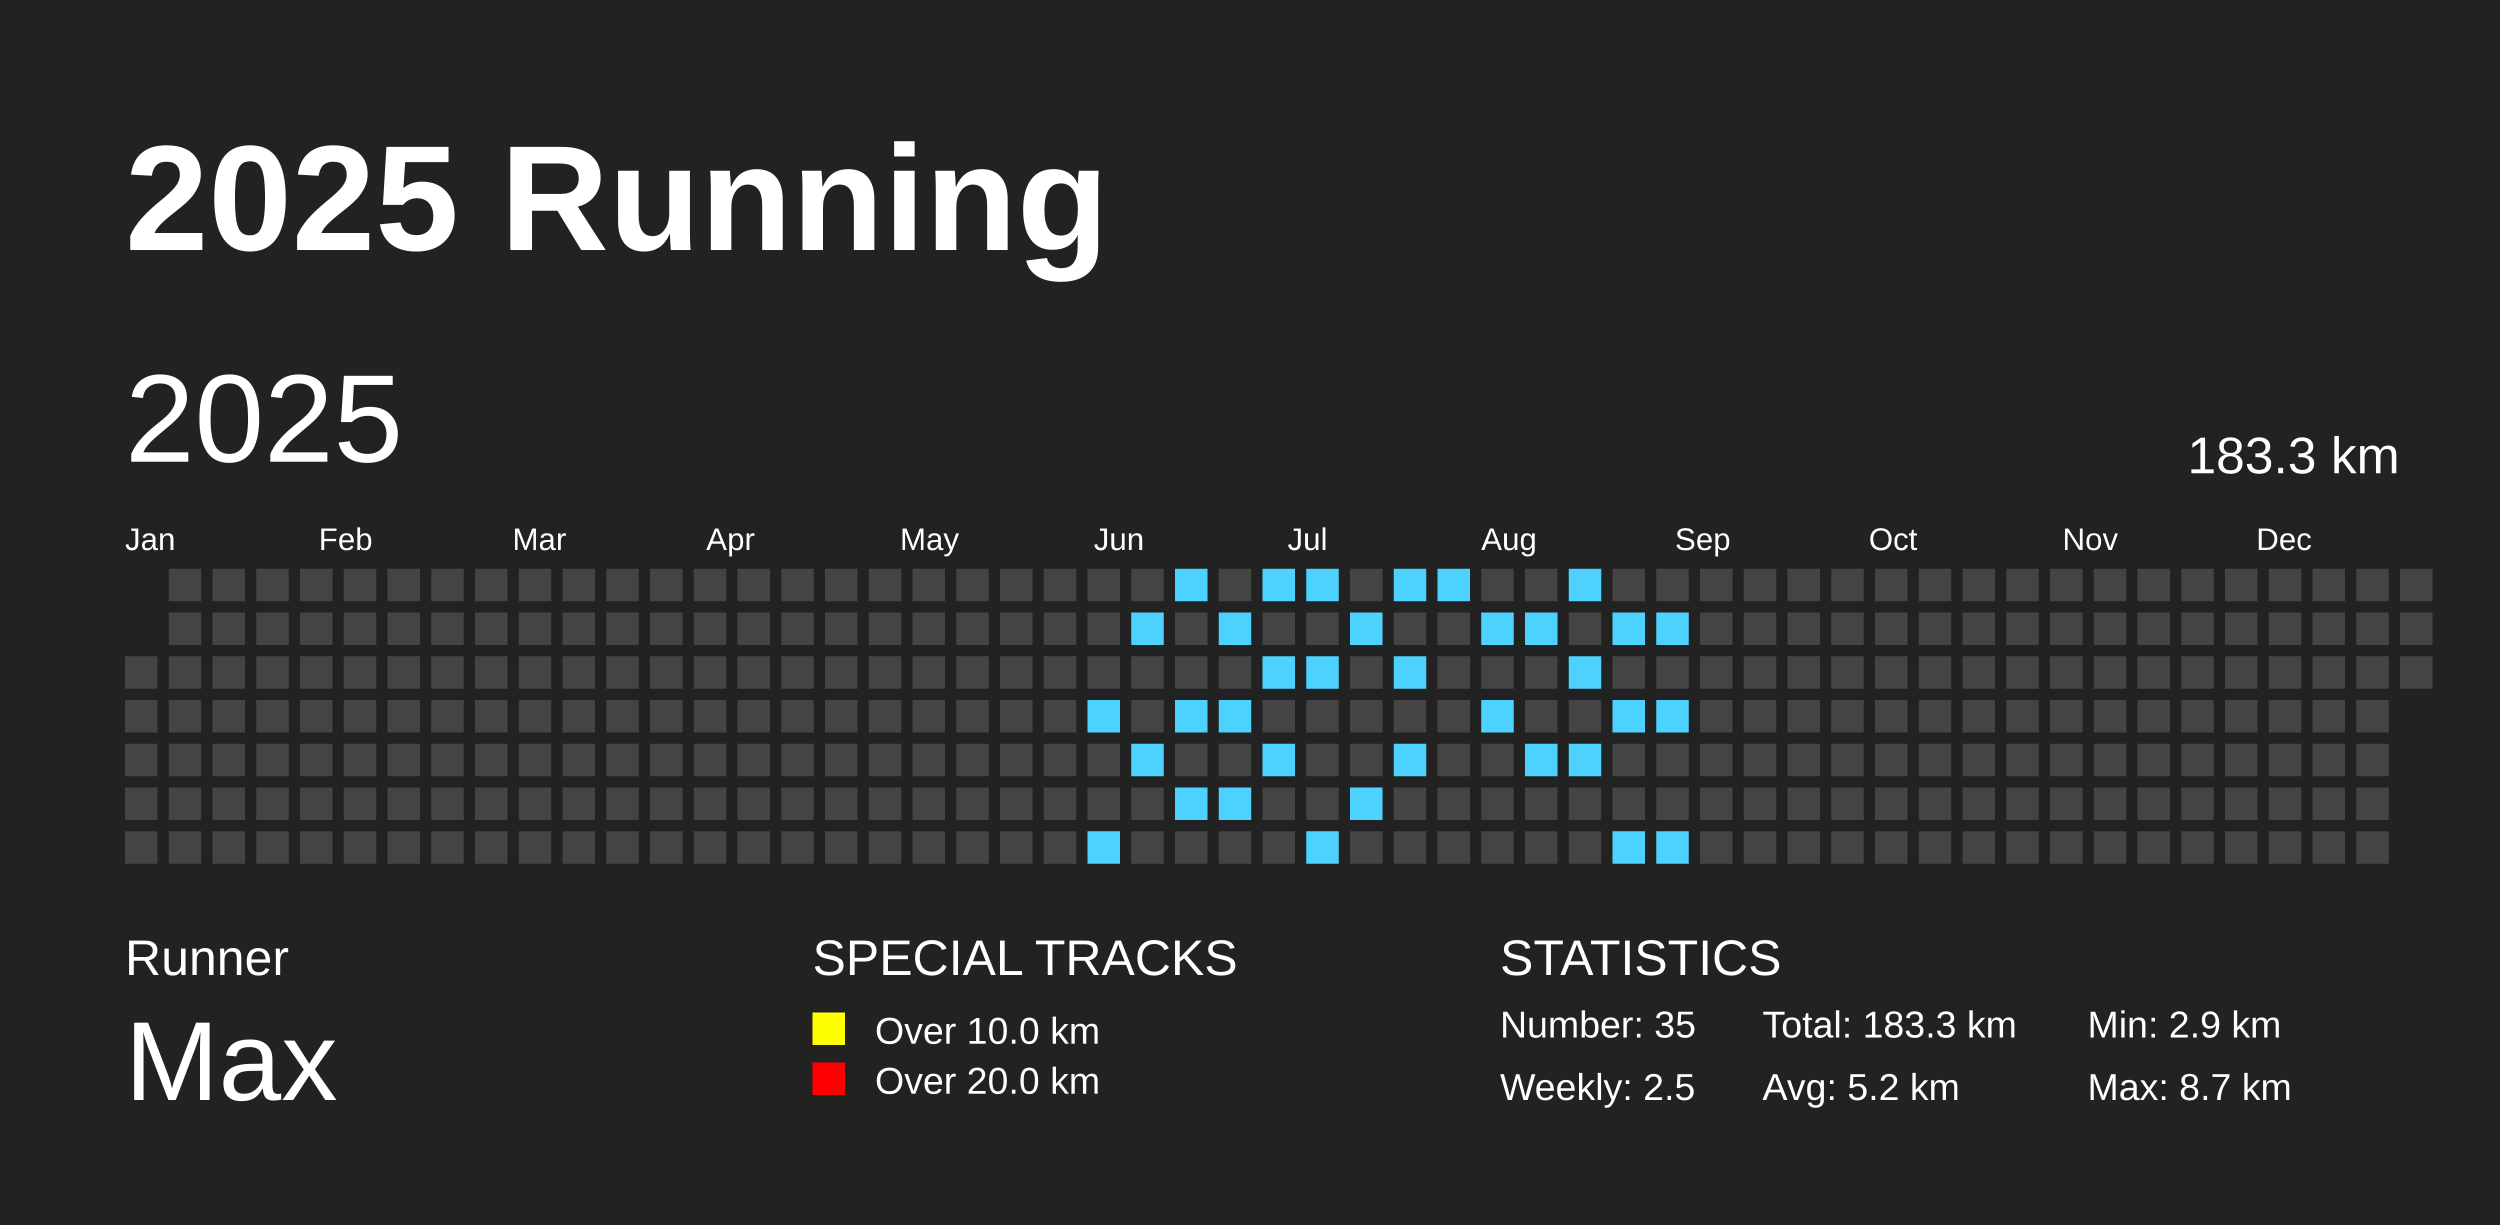
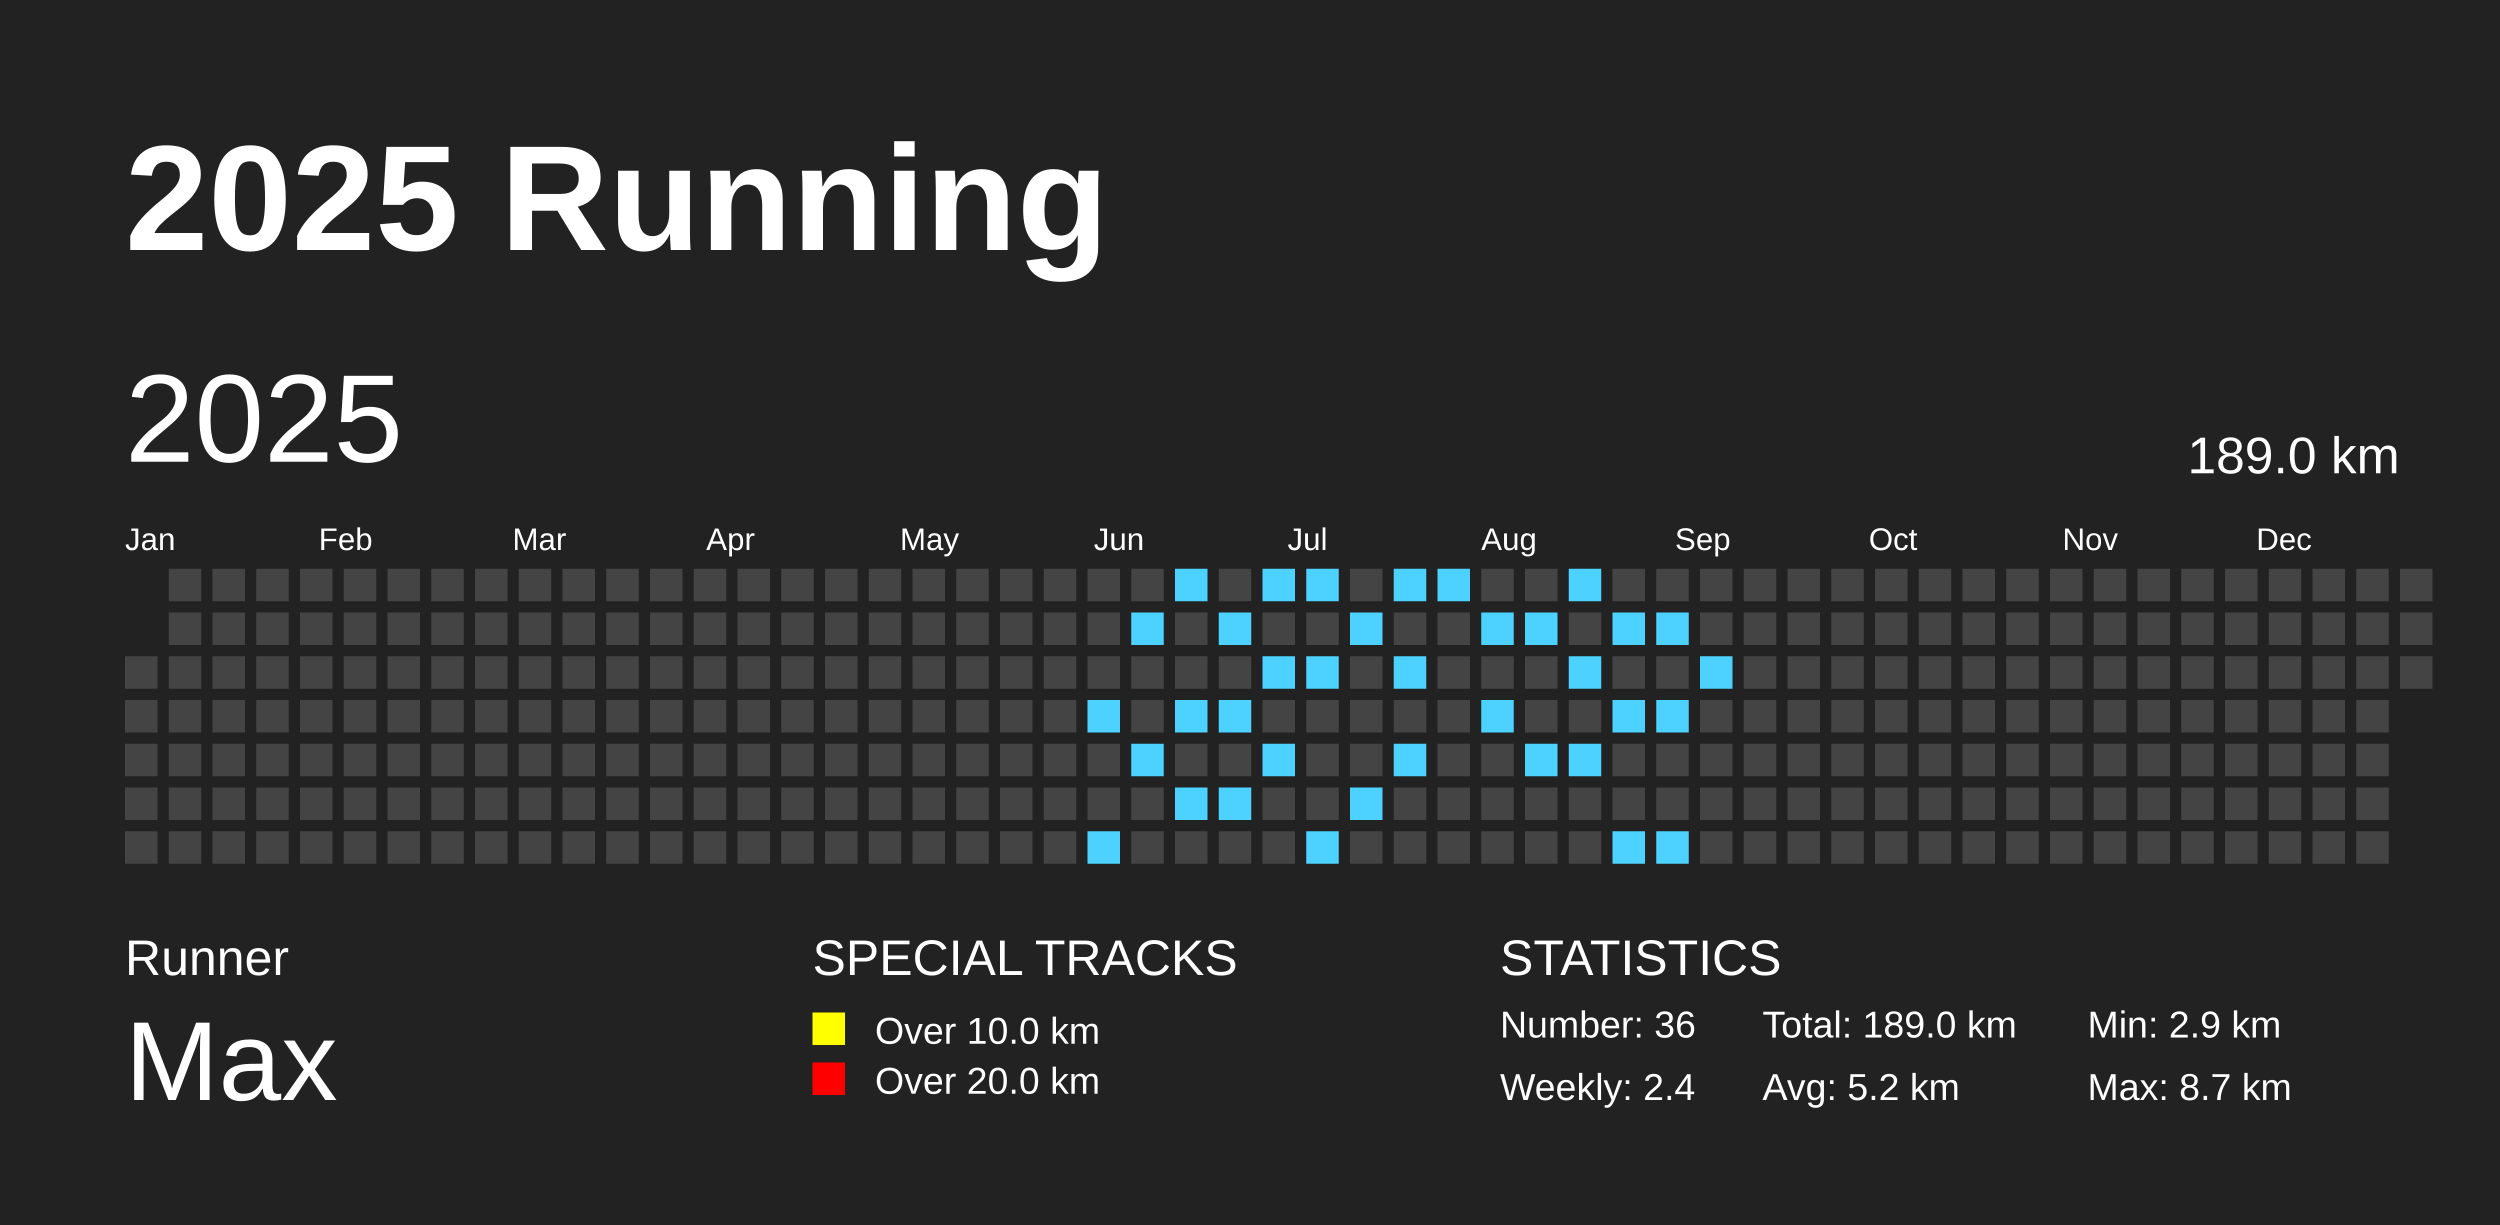
<svg xmlns="http://www.w3.org/2000/svg" baseProfile="full" height="98mm" version="1.1" viewBox="0,0,200,98" width="200mm">
  <defs />
  <rect fill="#222222" height="98" width="200" x="0" y="0" />
  <text fill="#FFFFFF" style="font-size:12px; font-family:Arial; font-weight:bold;" x="10" y="20">2025 Running</text>
  <text fill="#FFFFFF" style="font-size:4px; font-family:Arial" x="10" y="78">Runner</text>
  <text fill="#FFFFFF" style="font-size:9px; font-family:Arial" x="10" y="88">Max</text>
  <text fill="#FFFFFF" style="font-size:4px; font-family:Arial" x="65" y="78">SPECIAL TRACKS</text>
  <rect fill="yellow" height="2.6" width="2.6" x="65" y="81" />
  <text fill="#FFFFFF" style="font-size:3px; font-family:Arial" x="70" y="83.5">Over 10.0 km</text>
  <rect fill="red" height="2.6" width="2.6" x="65" y="85" />
  <text fill="#FFFFFF" style="font-size:3px; font-family:Arial" x="70" y="87.5">Over 20.0 km</text>
  <text fill="#FFFFFF" style="font-size:4px; font-family:Arial" x="120" y="78">STATISTICS</text>
-   <text fill="#FFFFFF" style="font-size:3px; font-family:Arial" x="120" y="83">Number: 35</text>
-   <text fill="#FFFFFF" style="font-size:3px; font-family:Arial" x="120" y="88">Weekly: 2.5</text>
-   <text fill="#FFFFFF" style="font-size:3px; font-family:Arial" x="141" y="83">Total: 183.3 km</text>
+   <text fill="#FFFFFF" style="font-size:3px; font-family:Arial" x="120" y="83">Number: 36</text>
+   <text fill="#FFFFFF" style="font-size:3px; font-family:Arial" x="120" y="88">Weekly: 2.4</text>
+   <text fill="#FFFFFF" style="font-size:3px; font-family:Arial" x="141" y="83">Total: 189.0 km</text>
  <text fill="#FFFFFF" style="font-size:3px; font-family:Arial" x="141" y="88">Avg: 5.2 km</text>
  <text fill="#FFFFFF" style="font-size:3px; font-family:Arial" x="167" y="83">Min: 2.9 km</text>
  <text fill="#FFFFFF" style="font-size:3px; font-family:Arial" x="167" y="88">Max: 8.7 km</text>
  <text dominant-baseline="hanging" fill="#FFFFFF" style="font-size:10.0px; font-family:Arial;" x="10" y="30">2025</text>
-   <text dominant-baseline="hanging" fill="#FFFFFF" style="font-size:4.125px; font-family:Arial;" x="175" y="35">183.3 km</text>
+   <text dominant-baseline="hanging" fill="#FFFFFF" style="font-size:4.125px; font-family:Arial;" x="175" y="35">189.0 km</text>
  <text fill="#FFFFFF" style="font-size:2.5px; font-family:Arial" x="10.0" y="44">Jan</text>
  <text fill="#FFFFFF" style="font-size:2.5px; font-family:Arial" x="25.5" y="44">Feb</text>
  <text fill="#FFFFFF" style="font-size:2.5px; font-family:Arial" x="41.0" y="44">Mar</text>
  <text fill="#FFFFFF" style="font-size:2.5px; font-family:Arial" x="56.5" y="44">Apr</text>
  <text fill="#FFFFFF" style="font-size:2.5px; font-family:Arial" x="72.0" y="44">May</text>
  <text fill="#FFFFFF" style="font-size:2.5px; font-family:Arial" x="87.5" y="44">Jun</text>
  <text fill="#FFFFFF" style="font-size:2.5px; font-family:Arial" x="103.0" y="44">Jul</text>
  <text fill="#FFFFFF" style="font-size:2.5px; font-family:Arial" x="118.5" y="44">Aug</text>
  <text fill="#FFFFFF" style="font-size:2.5px; font-family:Arial" x="134.0" y="44">Sep</text>
  <text fill="#FFFFFF" style="font-size:2.5px; font-family:Arial" x="149.5" y="44">Oct</text>
  <text fill="#FFFFFF" style="font-size:2.5px; font-family:Arial" x="165.0" y="44">Nov</text>
  <text fill="#FFFFFF" style="font-size:2.5px; font-family:Arial" x="180.5" y="44">Dec</text>
  <rect fill="#444444" height="2.6" width="2.6" x="10.0" y="52.5" />
  <rect fill="#444444" height="2.6" width="2.6" x="10.0" y="56.0" />
  <rect fill="#444444" height="2.6" width="2.6" x="10.0" y="59.5" />
  <rect fill="#444444" height="2.6" width="2.6" x="10.0" y="63.0" />
  <rect fill="#444444" height="2.6" width="2.6" x="10.0" y="66.5" />
  <rect fill="#444444" height="2.6" width="2.6" x="13.5" y="45.5" />
  <rect fill="#444444" height="2.6" width="2.6" x="13.5" y="49.0" />
  <rect fill="#444444" height="2.6" width="2.6" x="13.5" y="52.5" />
  <rect fill="#444444" height="2.6" width="2.6" x="13.5" y="56.0" />
  <rect fill="#444444" height="2.6" width="2.6" x="13.5" y="59.5" />
  <rect fill="#444444" height="2.6" width="2.6" x="13.5" y="63.0" />
  <rect fill="#444444" height="2.6" width="2.6" x="13.5" y="66.5" />
  <rect fill="#444444" height="2.6" width="2.6" x="17.0" y="45.5" />
  <rect fill="#444444" height="2.6" width="2.6" x="17.0" y="49.0" />
  <rect fill="#444444" height="2.6" width="2.6" x="17.0" y="52.5" />
  <rect fill="#444444" height="2.6" width="2.6" x="17.0" y="56.0" />
  <rect fill="#444444" height="2.6" width="2.6" x="17.0" y="59.5" />
  <rect fill="#444444" height="2.6" width="2.6" x="17.0" y="63.0" />
  <rect fill="#444444" height="2.6" width="2.6" x="17.0" y="66.5" />
  <rect fill="#444444" height="2.6" width="2.6" x="20.5" y="45.5" />
  <rect fill="#444444" height="2.6" width="2.6" x="20.5" y="49.0" />
  <rect fill="#444444" height="2.6" width="2.6" x="20.5" y="52.5" />
  <rect fill="#444444" height="2.6" width="2.6" x="20.5" y="56.0" />
  <rect fill="#444444" height="2.6" width="2.6" x="20.5" y="59.5" />
  <rect fill="#444444" height="2.6" width="2.6" x="20.5" y="63.0" />
  <rect fill="#444444" height="2.6" width="2.6" x="20.5" y="66.5" />
  <rect fill="#444444" height="2.6" width="2.6" x="24.0" y="45.5" />
  <rect fill="#444444" height="2.6" width="2.6" x="24.0" y="49.0" />
  <rect fill="#444444" height="2.6" width="2.6" x="24.0" y="52.5" />
  <rect fill="#444444" height="2.6" width="2.6" x="24.0" y="56.0" />
  <rect fill="#444444" height="2.6" width="2.6" x="24.0" y="59.5" />
  <rect fill="#444444" height="2.6" width="2.6" x="24.0" y="63.0" />
  <rect fill="#444444" height="2.6" width="2.6" x="24.0" y="66.5" />
  <rect fill="#444444" height="2.6" width="2.6" x="27.5" y="45.5" />
  <rect fill="#444444" height="2.6" width="2.6" x="27.5" y="49.0" />
  <rect fill="#444444" height="2.6" width="2.6" x="27.5" y="52.5" />
  <rect fill="#444444" height="2.6" width="2.6" x="27.5" y="56.0" />
  <rect fill="#444444" height="2.6" width="2.6" x="27.5" y="59.5" />
  <rect fill="#444444" height="2.6" width="2.6" x="27.5" y="63.0" />
  <rect fill="#444444" height="2.6" width="2.6" x="27.5" y="66.5" />
  <rect fill="#444444" height="2.6" width="2.6" x="31.0" y="45.5" />
  <rect fill="#444444" height="2.6" width="2.6" x="31.0" y="49.0" />
  <rect fill="#444444" height="2.6" width="2.6" x="31.0" y="52.5" />
  <rect fill="#444444" height="2.6" width="2.6" x="31.0" y="56.0" />
  <rect fill="#444444" height="2.6" width="2.6" x="31.0" y="59.5" />
  <rect fill="#444444" height="2.6" width="2.6" x="31.0" y="63.0" />
  <rect fill="#444444" height="2.6" width="2.6" x="31.0" y="66.5" />
  <rect fill="#444444" height="2.6" width="2.6" x="34.5" y="45.5" />
  <rect fill="#444444" height="2.6" width="2.6" x="34.5" y="49.0" />
  <rect fill="#444444" height="2.6" width="2.6" x="34.5" y="52.5" />
  <rect fill="#444444" height="2.6" width="2.6" x="34.5" y="56.0" />
  <rect fill="#444444" height="2.6" width="2.6" x="34.5" y="59.5" />
  <rect fill="#444444" height="2.6" width="2.6" x="34.5" y="63.0" />
  <rect fill="#444444" height="2.6" width="2.6" x="34.5" y="66.5" />
  <rect fill="#444444" height="2.6" width="2.6" x="38.0" y="45.5" />
  <rect fill="#444444" height="2.6" width="2.6" x="38.0" y="49.0" />
  <rect fill="#444444" height="2.6" width="2.6" x="38.0" y="52.5" />
  <rect fill="#444444" height="2.6" width="2.6" x="38.0" y="56.0" />
  <rect fill="#444444" height="2.6" width="2.6" x="38.0" y="59.5" />
  <rect fill="#444444" height="2.6" width="2.6" x="38.0" y="63.0" />
  <rect fill="#444444" height="2.6" width="2.6" x="38.0" y="66.5" />
  <rect fill="#444444" height="2.6" width="2.6" x="41.5" y="45.5" />
  <rect fill="#444444" height="2.6" width="2.6" x="41.5" y="49.0" />
  <rect fill="#444444" height="2.6" width="2.6" x="41.5" y="52.5" />
  <rect fill="#444444" height="2.6" width="2.6" x="41.5" y="56.0" />
  <rect fill="#444444" height="2.6" width="2.6" x="41.5" y="59.5" />
  <rect fill="#444444" height="2.6" width="2.6" x="41.5" y="63.0" />
  <rect fill="#444444" height="2.6" width="2.6" x="41.5" y="66.5" />
  <rect fill="#444444" height="2.6" width="2.6" x="45.0" y="45.5" />
  <rect fill="#444444" height="2.6" width="2.6" x="45.0" y="49.0" />
  <rect fill="#444444" height="2.6" width="2.6" x="45.0" y="52.5" />
  <rect fill="#444444" height="2.6" width="2.6" x="45.0" y="56.0" />
  <rect fill="#444444" height="2.6" width="2.6" x="45.0" y="59.5" />
  <rect fill="#444444" height="2.6" width="2.6" x="45.0" y="63.0" />
  <rect fill="#444444" height="2.6" width="2.6" x="45.0" y="66.5" />
  <rect fill="#444444" height="2.6" width="2.6" x="48.5" y="45.5" />
  <rect fill="#444444" height="2.6" width="2.6" x="48.5" y="49.0" />
  <rect fill="#444444" height="2.6" width="2.6" x="48.5" y="52.5" />
  <rect fill="#444444" height="2.6" width="2.6" x="48.5" y="56.0" />
  <rect fill="#444444" height="2.6" width="2.6" x="48.5" y="59.5" />
  <rect fill="#444444" height="2.6" width="2.6" x="48.5" y="63.0" />
  <rect fill="#444444" height="2.6" width="2.6" x="48.5" y="66.5" />
  <rect fill="#444444" height="2.6" width="2.6" x="52.0" y="45.5" />
  <rect fill="#444444" height="2.6" width="2.6" x="52.0" y="49.0" />
  <rect fill="#444444" height="2.6" width="2.6" x="52.0" y="52.5" />
  <rect fill="#444444" height="2.6" width="2.6" x="52.0" y="56.0" />
  <rect fill="#444444" height="2.6" width="2.6" x="52.0" y="59.5" />
  <rect fill="#444444" height="2.6" width="2.6" x="52.0" y="63.0" />
  <rect fill="#444444" height="2.6" width="2.6" x="52.0" y="66.5" />
  <rect fill="#444444" height="2.6" width="2.6" x="55.5" y="45.5" />
  <rect fill="#444444" height="2.6" width="2.6" x="55.5" y="49.0" />
  <rect fill="#444444" height="2.6" width="2.6" x="55.5" y="52.5" />
  <rect fill="#444444" height="2.6" width="2.6" x="55.5" y="56.0" />
  <rect fill="#444444" height="2.6" width="2.6" x="55.5" y="59.5" />
  <rect fill="#444444" height="2.6" width="2.6" x="55.5" y="63.0" />
  <rect fill="#444444" height="2.6" width="2.6" x="55.5" y="66.5" />
  <rect fill="#444444" height="2.6" width="2.6" x="59.0" y="45.5" />
  <rect fill="#444444" height="2.6" width="2.6" x="59.0" y="49.0" />
  <rect fill="#444444" height="2.6" width="2.6" x="59.0" y="52.5" />
  <rect fill="#444444" height="2.6" width="2.6" x="59.0" y="56.0" />
  <rect fill="#444444" height="2.6" width="2.6" x="59.0" y="59.5" />
  <rect fill="#444444" height="2.6" width="2.6" x="59.0" y="63.0" />
  <rect fill="#444444" height="2.6" width="2.6" x="59.0" y="66.5" />
  <rect fill="#444444" height="2.6" width="2.6" x="62.5" y="45.5" />
  <rect fill="#444444" height="2.6" width="2.6" x="62.5" y="49.0" />
  <rect fill="#444444" height="2.6" width="2.6" x="62.5" y="52.5" />
  <rect fill="#444444" height="2.6" width="2.6" x="62.5" y="56.0" />
  <rect fill="#444444" height="2.6" width="2.6" x="62.5" y="59.5" />
  <rect fill="#444444" height="2.6" width="2.6" x="62.5" y="63.0" />
  <rect fill="#444444" height="2.6" width="2.6" x="62.5" y="66.5" />
  <rect fill="#444444" height="2.6" width="2.6" x="66.0" y="45.5" />
  <rect fill="#444444" height="2.6" width="2.6" x="66.0" y="49.0" />
  <rect fill="#444444" height="2.6" width="2.6" x="66.0" y="52.5" />
  <rect fill="#444444" height="2.6" width="2.6" x="66.0" y="56.0" />
  <rect fill="#444444" height="2.6" width="2.6" x="66.0" y="59.5" />
  <rect fill="#444444" height="2.6" width="2.6" x="66.0" y="63.0" />
  <rect fill="#444444" height="2.6" width="2.6" x="66.0" y="66.5" />
  <rect fill="#444444" height="2.6" width="2.6" x="69.5" y="45.5" />
  <rect fill="#444444" height="2.6" width="2.6" x="69.5" y="49.0" />
  <rect fill="#444444" height="2.6" width="2.6" x="69.5" y="52.5" />
  <rect fill="#444444" height="2.6" width="2.6" x="69.5" y="56.0" />
  <rect fill="#444444" height="2.6" width="2.6" x="69.5" y="59.5" />
  <rect fill="#444444" height="2.6" width="2.6" x="69.5" y="63.0" />
  <rect fill="#444444" height="2.6" width="2.6" x="69.5" y="66.5" />
  <rect fill="#444444" height="2.6" width="2.6" x="73.0" y="45.5" />
  <rect fill="#444444" height="2.6" width="2.6" x="73.0" y="49.0" />
  <rect fill="#444444" height="2.6" width="2.6" x="73.0" y="52.5" />
  <rect fill="#444444" height="2.6" width="2.6" x="73.0" y="56.0" />
  <rect fill="#444444" height="2.6" width="2.6" x="73.0" y="59.5" />
  <rect fill="#444444" height="2.6" width="2.6" x="73.0" y="63.0" />
  <rect fill="#444444" height="2.6" width="2.6" x="73.0" y="66.5" />
  <rect fill="#444444" height="2.6" width="2.6" x="76.5" y="45.5" />
  <rect fill="#444444" height="2.6" width="2.6" x="76.5" y="49.0" />
  <rect fill="#444444" height="2.6" width="2.6" x="76.5" y="52.5" />
  <rect fill="#444444" height="2.6" width="2.6" x="76.5" y="56.0" />
  <rect fill="#444444" height="2.6" width="2.6" x="76.5" y="59.5" />
  <rect fill="#444444" height="2.6" width="2.6" x="76.5" y="63.0" />
  <rect fill="#444444" height="2.6" width="2.6" x="76.5" y="66.5" />
  <rect fill="#444444" height="2.6" width="2.6" x="80.0" y="45.5" />
  <rect fill="#444444" height="2.6" width="2.6" x="80.0" y="49.0" />
  <rect fill="#444444" height="2.6" width="2.6" x="80.0" y="52.5" />
  <rect fill="#444444" height="2.6" width="2.6" x="80.0" y="56.0" />
  <rect fill="#444444" height="2.6" width="2.6" x="80.0" y="59.5" />
  <rect fill="#444444" height="2.6" width="2.6" x="80.0" y="63.0" />
  <rect fill="#444444" height="2.6" width="2.6" x="80.0" y="66.5" />
  <rect fill="#444444" height="2.6" width="2.6" x="83.5" y="45.5" />
  <rect fill="#444444" height="2.6" width="2.6" x="83.5" y="49.0" />
  <rect fill="#444444" height="2.6" width="2.6" x="83.5" y="52.5" />
  <rect fill="#444444" height="2.6" width="2.6" x="83.5" y="56.0" />
  <rect fill="#444444" height="2.6" width="2.6" x="83.5" y="59.5" />
  <rect fill="#444444" height="2.6" width="2.6" x="83.5" y="63.0" />
  <rect fill="#444444" height="2.6" width="2.6" x="83.5" y="66.5" />
  <rect fill="#444444" height="2.6" width="2.6" x="87.0" y="45.5" />
  <rect fill="#444444" height="2.6" width="2.6" x="87.0" y="49.0" />
  <rect fill="#444444" height="2.6" width="2.6" x="87.0" y="52.5" />
  <rect fill="#4DD2FF" height="2.6" width="2.6" x="87.0" y="56.0" />
  <rect fill="#444444" height="2.6" width="2.6" x="87.0" y="59.5" />
  <rect fill="#444444" height="2.6" width="2.6" x="87.0" y="63.0" />
  <rect fill="#4DD2FF" height="2.6" width="2.6" x="87.0" y="66.5" />
  <rect fill="#444444" height="2.6" width="2.6" x="90.5" y="45.5" />
  <rect fill="#4DD2FF" height="2.6" width="2.6" x="90.5" y="49.0" />
  <rect fill="#444444" height="2.6" width="2.6" x="90.5" y="52.5" />
  <rect fill="#444444" height="2.6" width="2.6" x="90.5" y="56.0" />
  <rect fill="#4DD2FF" height="2.6" width="2.6" x="90.5" y="59.5" />
  <rect fill="#444444" height="2.6" width="2.6" x="90.5" y="63.0" />
  <rect fill="#444444" height="2.6" width="2.6" x="90.5" y="66.5" />
  <rect fill="#4DD2FF" height="2.6" width="2.6" x="94.0" y="45.5" />
  <rect fill="#444444" height="2.6" width="2.6" x="94.0" y="49.0" />
  <rect fill="#444444" height="2.6" width="2.6" x="94.0" y="52.5" />
  <rect fill="#4DD2FF" height="2.6" width="2.6" x="94.0" y="56.0" />
  <rect fill="#444444" height="2.6" width="2.6" x="94.0" y="59.5" />
  <rect fill="#4DD2FF" height="2.6" width="2.6" x="94.0" y="63.0" />
  <rect fill="#444444" height="2.6" width="2.6" x="94.0" y="66.5" />
  <rect fill="#444444" height="2.6" width="2.6" x="97.5" y="45.5" />
  <rect fill="#4DD2FF" height="2.6" width="2.6" x="97.5" y="49.0" />
  <rect fill="#444444" height="2.6" width="2.6" x="97.5" y="52.5" />
  <rect fill="#4DD2FF" height="2.6" width="2.6" x="97.5" y="56.0" />
  <rect fill="#444444" height="2.6" width="2.6" x="97.5" y="59.5" />
  <rect fill="#4DD2FF" height="2.6" width="2.6" x="97.5" y="63.0" />
  <rect fill="#444444" height="2.6" width="2.6" x="97.5" y="66.5" />
  <rect fill="#4DD2FF" height="2.6" width="2.6" x="101.0" y="45.5" />
  <rect fill="#444444" height="2.6" width="2.6" x="101.0" y="49.0" />
  <rect fill="#4DD2FF" height="2.6" width="2.6" x="101.0" y="52.5" />
  <rect fill="#444444" height="2.6" width="2.6" x="101.0" y="56.0" />
  <rect fill="#4DD2FF" height="2.6" width="2.6" x="101.0" y="59.5" />
  <rect fill="#444444" height="2.6" width="2.6" x="101.0" y="63.0" />
  <rect fill="#444444" height="2.6" width="2.6" x="101.0" y="66.5" />
  <rect fill="#4DD2FF" height="2.6" width="2.6" x="104.5" y="45.5" />
  <rect fill="#444444" height="2.6" width="2.6" x="104.5" y="49.0" />
  <rect fill="#4DD2FF" height="2.6" width="2.6" x="104.5" y="52.5" />
  <rect fill="#444444" height="2.6" width="2.6" x="104.5" y="56.0" />
  <rect fill="#444444" height="2.6" width="2.6" x="104.5" y="59.5" />
  <rect fill="#444444" height="2.6" width="2.6" x="104.5" y="63.0" />
  <rect fill="#4DD2FF" height="2.6" width="2.6" x="104.5" y="66.5" />
  <rect fill="#444444" height="2.6" width="2.6" x="108.0" y="45.5" />
  <rect fill="#4DD2FF" height="2.6" width="2.6" x="108.0" y="49.0" />
  <rect fill="#444444" height="2.6" width="2.6" x="108.0" y="52.5" />
  <rect fill="#444444" height="2.6" width="2.6" x="108.0" y="56.0" />
  <rect fill="#444444" height="2.6" width="2.6" x="108.0" y="59.5" />
  <rect fill="#4DD2FF" height="2.6" width="2.6" x="108.0" y="63.0" />
  <rect fill="#444444" height="2.6" width="2.6" x="108.0" y="66.5" />
  <rect fill="#4DD2FF" height="2.6" width="2.6" x="111.5" y="45.5" />
  <rect fill="#444444" height="2.6" width="2.6" x="111.5" y="49.0" />
  <rect fill="#4DD2FF" height="2.6" width="2.6" x="111.5" y="52.5" />
  <rect fill="#444444" height="2.6" width="2.6" x="111.5" y="56.0" />
  <rect fill="#4DD2FF" height="2.6" width="2.6" x="111.5" y="59.5" />
  <rect fill="#444444" height="2.6" width="2.6" x="111.5" y="63.0" />
  <rect fill="#444444" height="2.6" width="2.6" x="111.5" y="66.5" />
  <rect fill="#4DD2FF" height="2.6" width="2.6" x="115.0" y="45.5" />
  <rect fill="#444444" height="2.6" width="2.6" x="115.0" y="49.0" />
  <rect fill="#444444" height="2.6" width="2.6" x="115.0" y="52.5" />
  <rect fill="#444444" height="2.6" width="2.6" x="115.0" y="56.0" />
  <rect fill="#444444" height="2.6" width="2.6" x="115.0" y="59.5" />
  <rect fill="#444444" height="2.6" width="2.6" x="115.0" y="63.0" />
  <rect fill="#444444" height="2.6" width="2.6" x="115.0" y="66.5" />
  <rect fill="#444444" height="2.6" width="2.6" x="118.5" y="45.5" />
  <rect fill="#4DD2FF" height="2.6" width="2.6" x="118.5" y="49.0" />
  <rect fill="#444444" height="2.6" width="2.6" x="118.5" y="52.5" />
  <rect fill="#4DD2FF" height="2.6" width="2.6" x="118.5" y="56.0" />
  <rect fill="#444444" height="2.6" width="2.6" x="118.5" y="59.5" />
  <rect fill="#444444" height="2.6" width="2.6" x="118.5" y="63.0" />
  <rect fill="#444444" height="2.6" width="2.6" x="118.5" y="66.5" />
  <rect fill="#444444" height="2.6" width="2.6" x="122.0" y="45.5" />
  <rect fill="#4DD2FF" height="2.6" width="2.6" x="122.0" y="49.0" />
  <rect fill="#444444" height="2.6" width="2.6" x="122.0" y="52.5" />
  <rect fill="#444444" height="2.6" width="2.6" x="122.0" y="56.0" />
  <rect fill="#4DD2FF" height="2.6" width="2.6" x="122.0" y="59.5" />
  <rect fill="#444444" height="2.6" width="2.6" x="122.0" y="63.0" />
  <rect fill="#444444" height="2.6" width="2.6" x="122.0" y="66.5" />
  <rect fill="#4DD2FF" height="2.6" width="2.6" x="125.5" y="45.5" />
  <rect fill="#444444" height="2.6" width="2.6" x="125.5" y="49.0" />
  <rect fill="#4DD2FF" height="2.6" width="2.6" x="125.5" y="52.5" />
  <rect fill="#444444" height="2.6" width="2.6" x="125.5" y="56.0" />
  <rect fill="#4DD2FF" height="2.6" width="2.6" x="125.5" y="59.5" />
  <rect fill="#444444" height="2.6" width="2.6" x="125.5" y="63.0" />
  <rect fill="#444444" height="2.6" width="2.6" x="125.5" y="66.5" />
  <rect fill="#444444" height="2.6" width="2.6" x="129.0" y="45.5" />
  <rect fill="#4DD2FF" height="2.6" width="2.6" x="129.0" y="49.0" />
  <rect fill="#444444" height="2.6" width="2.6" x="129.0" y="52.5" />
  <rect fill="#4DD2FF" height="2.6" width="2.6" x="129.0" y="56.0" />
  <rect fill="#444444" height="2.6" width="2.6" x="129.0" y="59.5" />
  <rect fill="#444444" height="2.6" width="2.6" x="129.0" y="63.0" />
  <rect fill="#4DD2FF" height="2.6" width="2.6" x="129.0" y="66.5" />
  <rect fill="#444444" height="2.6" width="2.6" x="132.5" y="45.5" />
  <rect fill="#4DD2FF" height="2.6" width="2.6" x="132.5" y="49.0" />
  <rect fill="#444444" height="2.6" width="2.6" x="132.5" y="52.5" />
  <rect fill="#4DD2FF" height="2.6" width="2.6" x="132.5" y="56.0" />
  <rect fill="#444444" height="2.6" width="2.6" x="132.5" y="59.5" />
  <rect fill="#444444" height="2.6" width="2.6" x="132.5" y="63.0" />
  <rect fill="#4DD2FF" height="2.6" width="2.6" x="132.5" y="66.5" />
  <rect fill="#444444" height="2.6" width="2.6" x="136.0" y="45.5" />
  <rect fill="#444444" height="2.6" width="2.6" x="136.0" y="49.0" />
-   <rect fill="#444444" height="2.6" width="2.6" x="136.0" y="52.5" />
+   <rect fill="#4DD2FF" height="2.6" width="2.6" x="136.0" y="52.5" />
  <rect fill="#444444" height="2.6" width="2.6" x="136.0" y="56.0" />
  <rect fill="#444444" height="2.6" width="2.6" x="136.0" y="59.5" />
  <rect fill="#444444" height="2.6" width="2.6" x="136.0" y="63.0" />
  <rect fill="#444444" height="2.6" width="2.6" x="136.0" y="66.5" />
  <rect fill="#444444" height="2.6" width="2.6" x="139.5" y="45.5" />
  <rect fill="#444444" height="2.6" width="2.6" x="139.5" y="49.0" />
  <rect fill="#444444" height="2.6" width="2.6" x="139.5" y="52.5" />
  <rect fill="#444444" height="2.6" width="2.6" x="139.5" y="56.0" />
  <rect fill="#444444" height="2.6" width="2.6" x="139.5" y="59.5" />
  <rect fill="#444444" height="2.6" width="2.6" x="139.5" y="63.0" />
  <rect fill="#444444" height="2.6" width="2.6" x="139.5" y="66.5" />
  <rect fill="#444444" height="2.6" width="2.6" x="143.0" y="45.5" />
  <rect fill="#444444" height="2.6" width="2.6" x="143.0" y="49.0" />
  <rect fill="#444444" height="2.6" width="2.6" x="143.0" y="52.5" />
  <rect fill="#444444" height="2.6" width="2.6" x="143.0" y="56.0" />
  <rect fill="#444444" height="2.6" width="2.6" x="143.0" y="59.5" />
  <rect fill="#444444" height="2.6" width="2.6" x="143.0" y="63.0" />
  <rect fill="#444444" height="2.6" width="2.6" x="143.0" y="66.5" />
  <rect fill="#444444" height="2.6" width="2.6" x="146.5" y="45.5" />
  <rect fill="#444444" height="2.6" width="2.6" x="146.5" y="49.0" />
  <rect fill="#444444" height="2.6" width="2.6" x="146.5" y="52.5" />
  <rect fill="#444444" height="2.6" width="2.6" x="146.5" y="56.0" />
  <rect fill="#444444" height="2.6" width="2.6" x="146.5" y="59.5" />
  <rect fill="#444444" height="2.6" width="2.6" x="146.5" y="63.0" />
  <rect fill="#444444" height="2.6" width="2.6" x="146.5" y="66.5" />
  <rect fill="#444444" height="2.6" width="2.6" x="150.0" y="45.5" />
  <rect fill="#444444" height="2.6" width="2.6" x="150.0" y="49.0" />
  <rect fill="#444444" height="2.6" width="2.6" x="150.0" y="52.5" />
  <rect fill="#444444" height="2.6" width="2.6" x="150.0" y="56.0" />
  <rect fill="#444444" height="2.6" width="2.6" x="150.0" y="59.5" />
  <rect fill="#444444" height="2.6" width="2.6" x="150.0" y="63.0" />
  <rect fill="#444444" height="2.6" width="2.6" x="150.0" y="66.5" />
  <rect fill="#444444" height="2.6" width="2.6" x="153.5" y="45.5" />
  <rect fill="#444444" height="2.6" width="2.6" x="153.5" y="49.0" />
  <rect fill="#444444" height="2.6" width="2.6" x="153.5" y="52.5" />
  <rect fill="#444444" height="2.6" width="2.6" x="153.5" y="56.0" />
  <rect fill="#444444" height="2.6" width="2.6" x="153.5" y="59.5" />
  <rect fill="#444444" height="2.6" width="2.6" x="153.5" y="63.0" />
  <rect fill="#444444" height="2.6" width="2.6" x="153.5" y="66.5" />
  <rect fill="#444444" height="2.6" width="2.6" x="157.0" y="45.5" />
  <rect fill="#444444" height="2.6" width="2.6" x="157.0" y="49.0" />
  <rect fill="#444444" height="2.6" width="2.6" x="157.0" y="52.5" />
  <rect fill="#444444" height="2.6" width="2.6" x="157.0" y="56.0" />
  <rect fill="#444444" height="2.6" width="2.6" x="157.0" y="59.5" />
  <rect fill="#444444" height="2.6" width="2.6" x="157.0" y="63.0" />
  <rect fill="#444444" height="2.6" width="2.6" x="157.0" y="66.5" />
  <rect fill="#444444" height="2.6" width="2.6" x="160.5" y="45.5" />
  <rect fill="#444444" height="2.6" width="2.6" x="160.5" y="49.0" />
  <rect fill="#444444" height="2.6" width="2.6" x="160.5" y="52.5" />
  <rect fill="#444444" height="2.6" width="2.6" x="160.5" y="56.0" />
  <rect fill="#444444" height="2.6" width="2.6" x="160.5" y="59.5" />
  <rect fill="#444444" height="2.6" width="2.6" x="160.5" y="63.0" />
  <rect fill="#444444" height="2.6" width="2.6" x="160.5" y="66.5" />
  <rect fill="#444444" height="2.6" width="2.6" x="164.0" y="45.5" />
  <rect fill="#444444" height="2.6" width="2.6" x="164.0" y="49.0" />
  <rect fill="#444444" height="2.6" width="2.6" x="164.0" y="52.5" />
  <rect fill="#444444" height="2.6" width="2.6" x="164.0" y="56.0" />
  <rect fill="#444444" height="2.6" width="2.6" x="164.0" y="59.5" />
  <rect fill="#444444" height="2.6" width="2.6" x="164.0" y="63.0" />
  <rect fill="#444444" height="2.6" width="2.6" x="164.0" y="66.5" />
  <rect fill="#444444" height="2.6" width="2.6" x="167.5" y="45.5" />
  <rect fill="#444444" height="2.6" width="2.6" x="167.5" y="49.0" />
  <rect fill="#444444" height="2.6" width="2.6" x="167.5" y="52.5" />
  <rect fill="#444444" height="2.6" width="2.6" x="167.5" y="56.0" />
  <rect fill="#444444" height="2.6" width="2.6" x="167.5" y="59.5" />
  <rect fill="#444444" height="2.6" width="2.6" x="167.5" y="63.0" />
  <rect fill="#444444" height="2.6" width="2.6" x="167.5" y="66.5" />
  <rect fill="#444444" height="2.6" width="2.6" x="171.0" y="45.5" />
  <rect fill="#444444" height="2.6" width="2.6" x="171.0" y="49.0" />
  <rect fill="#444444" height="2.6" width="2.6" x="171.0" y="52.5" />
  <rect fill="#444444" height="2.6" width="2.6" x="171.0" y="56.0" />
  <rect fill="#444444" height="2.6" width="2.6" x="171.0" y="59.5" />
  <rect fill="#444444" height="2.6" width="2.6" x="171.0" y="63.0" />
  <rect fill="#444444" height="2.6" width="2.6" x="171.0" y="66.5" />
  <rect fill="#444444" height="2.6" width="2.6" x="174.5" y="45.5" />
  <rect fill="#444444" height="2.6" width="2.6" x="174.5" y="49.0" />
  <rect fill="#444444" height="2.6" width="2.6" x="174.5" y="52.5" />
  <rect fill="#444444" height="2.6" width="2.6" x="174.5" y="56.0" />
  <rect fill="#444444" height="2.6" width="2.6" x="174.5" y="59.5" />
  <rect fill="#444444" height="2.6" width="2.6" x="174.5" y="63.0" />
  <rect fill="#444444" height="2.6" width="2.6" x="174.5" y="66.5" />
  <rect fill="#444444" height="2.6" width="2.6" x="178.0" y="45.5" />
  <rect fill="#444444" height="2.6" width="2.6" x="178.0" y="49.0" />
  <rect fill="#444444" height="2.6" width="2.6" x="178.0" y="52.5" />
  <rect fill="#444444" height="2.6" width="2.6" x="178.0" y="56.0" />
  <rect fill="#444444" height="2.6" width="2.6" x="178.0" y="59.5" />
  <rect fill="#444444" height="2.6" width="2.6" x="178.0" y="63.0" />
  <rect fill="#444444" height="2.6" width="2.6" x="178.0" y="66.5" />
  <rect fill="#444444" height="2.6" width="2.6" x="181.5" y="45.5" />
  <rect fill="#444444" height="2.6" width="2.6" x="181.5" y="49.0" />
  <rect fill="#444444" height="2.6" width="2.6" x="181.5" y="52.5" />
  <rect fill="#444444" height="2.6" width="2.6" x="181.5" y="56.0" />
  <rect fill="#444444" height="2.6" width="2.6" x="181.5" y="59.5" />
  <rect fill="#444444" height="2.6" width="2.6" x="181.5" y="63.0" />
  <rect fill="#444444" height="2.6" width="2.6" x="181.5" y="66.5" />
  <rect fill="#444444" height="2.6" width="2.6" x="185.0" y="45.5" />
  <rect fill="#444444" height="2.6" width="2.6" x="185.0" y="49.0" />
  <rect fill="#444444" height="2.6" width="2.6" x="185.0" y="52.5" />
  <rect fill="#444444" height="2.6" width="2.6" x="185.0" y="56.0" />
  <rect fill="#444444" height="2.6" width="2.6" x="185.0" y="59.5" />
  <rect fill="#444444" height="2.6" width="2.6" x="185.0" y="63.0" />
  <rect fill="#444444" height="2.6" width="2.6" x="185.0" y="66.5" />
  <rect fill="#444444" height="2.6" width="2.6" x="188.5" y="45.5" />
  <rect fill="#444444" height="2.6" width="2.6" x="188.5" y="49.0" />
  <rect fill="#444444" height="2.6" width="2.6" x="188.5" y="52.5" />
  <rect fill="#444444" height="2.6" width="2.6" x="188.5" y="56.0" />
  <rect fill="#444444" height="2.6" width="2.6" x="188.5" y="59.5" />
  <rect fill="#444444" height="2.6" width="2.6" x="188.5" y="63.0" />
  <rect fill="#444444" height="2.6" width="2.6" x="188.5" y="66.5" />
  <rect fill="#444444" height="2.6" width="2.6" x="192.0" y="45.5" />
  <rect fill="#444444" height="2.6" width="2.6" x="192.0" y="49.0" />
  <rect fill="#444444" height="2.6" width="2.6" x="192.0" y="52.5" />
</svg>
